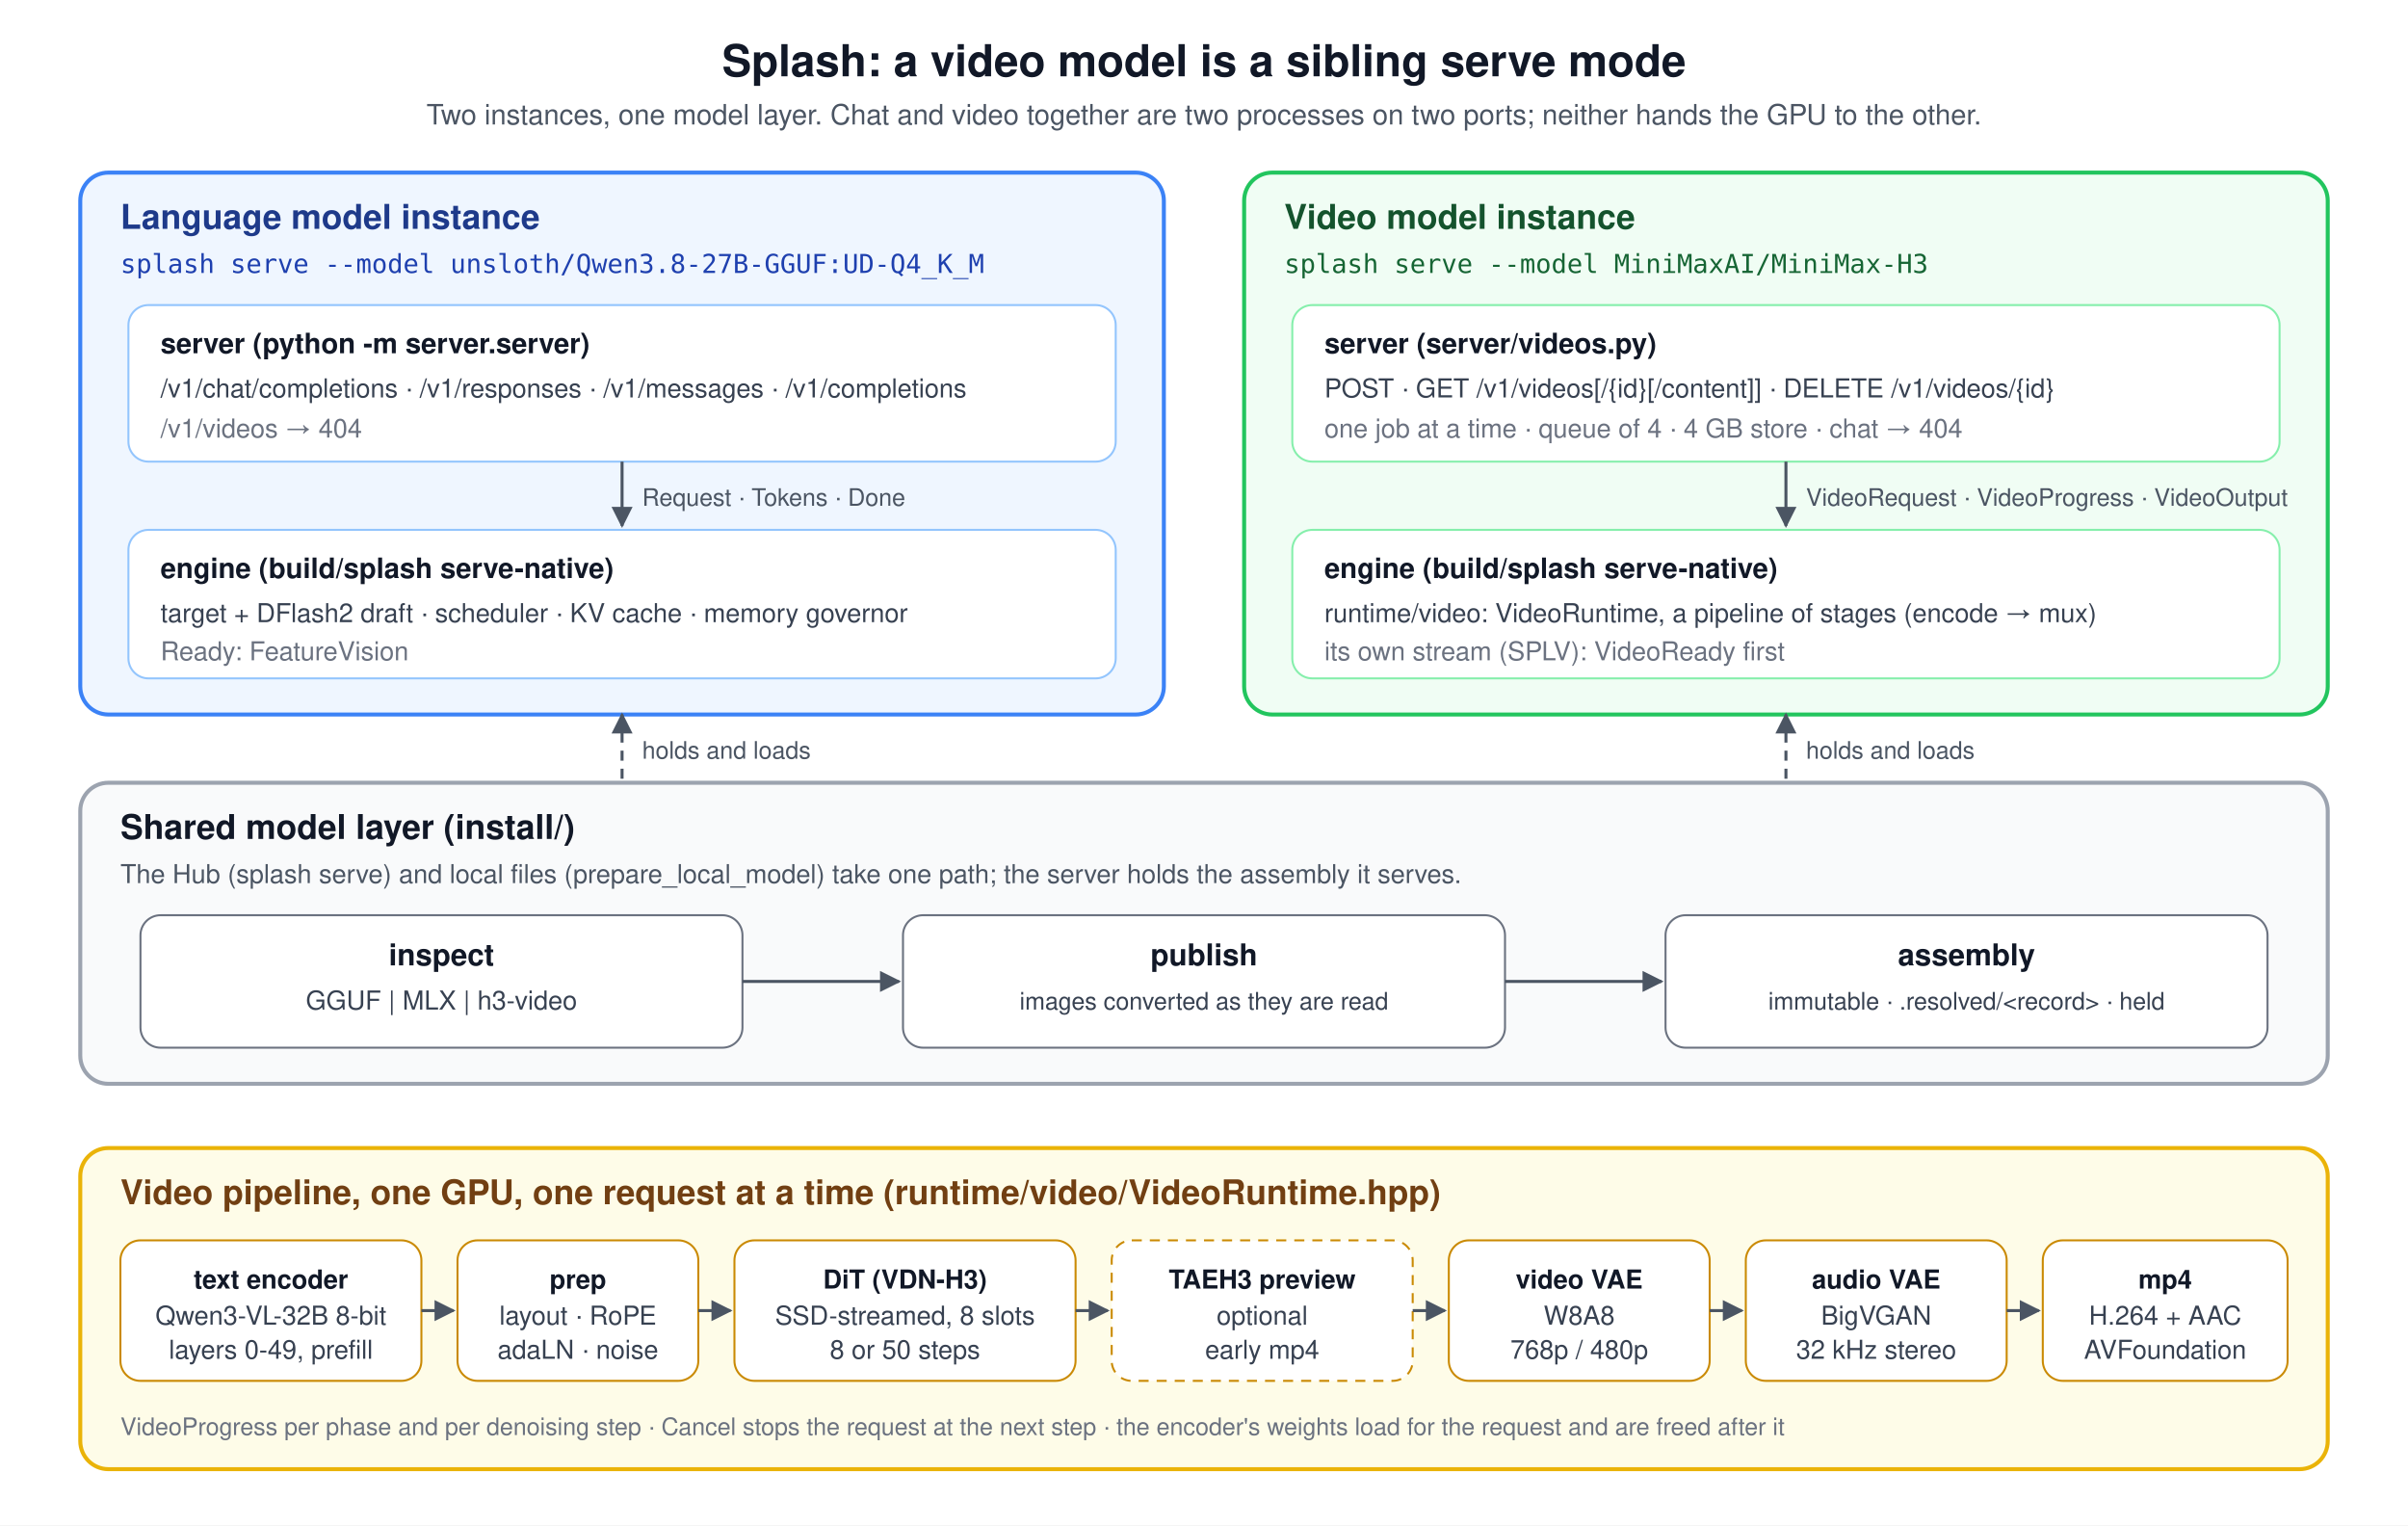
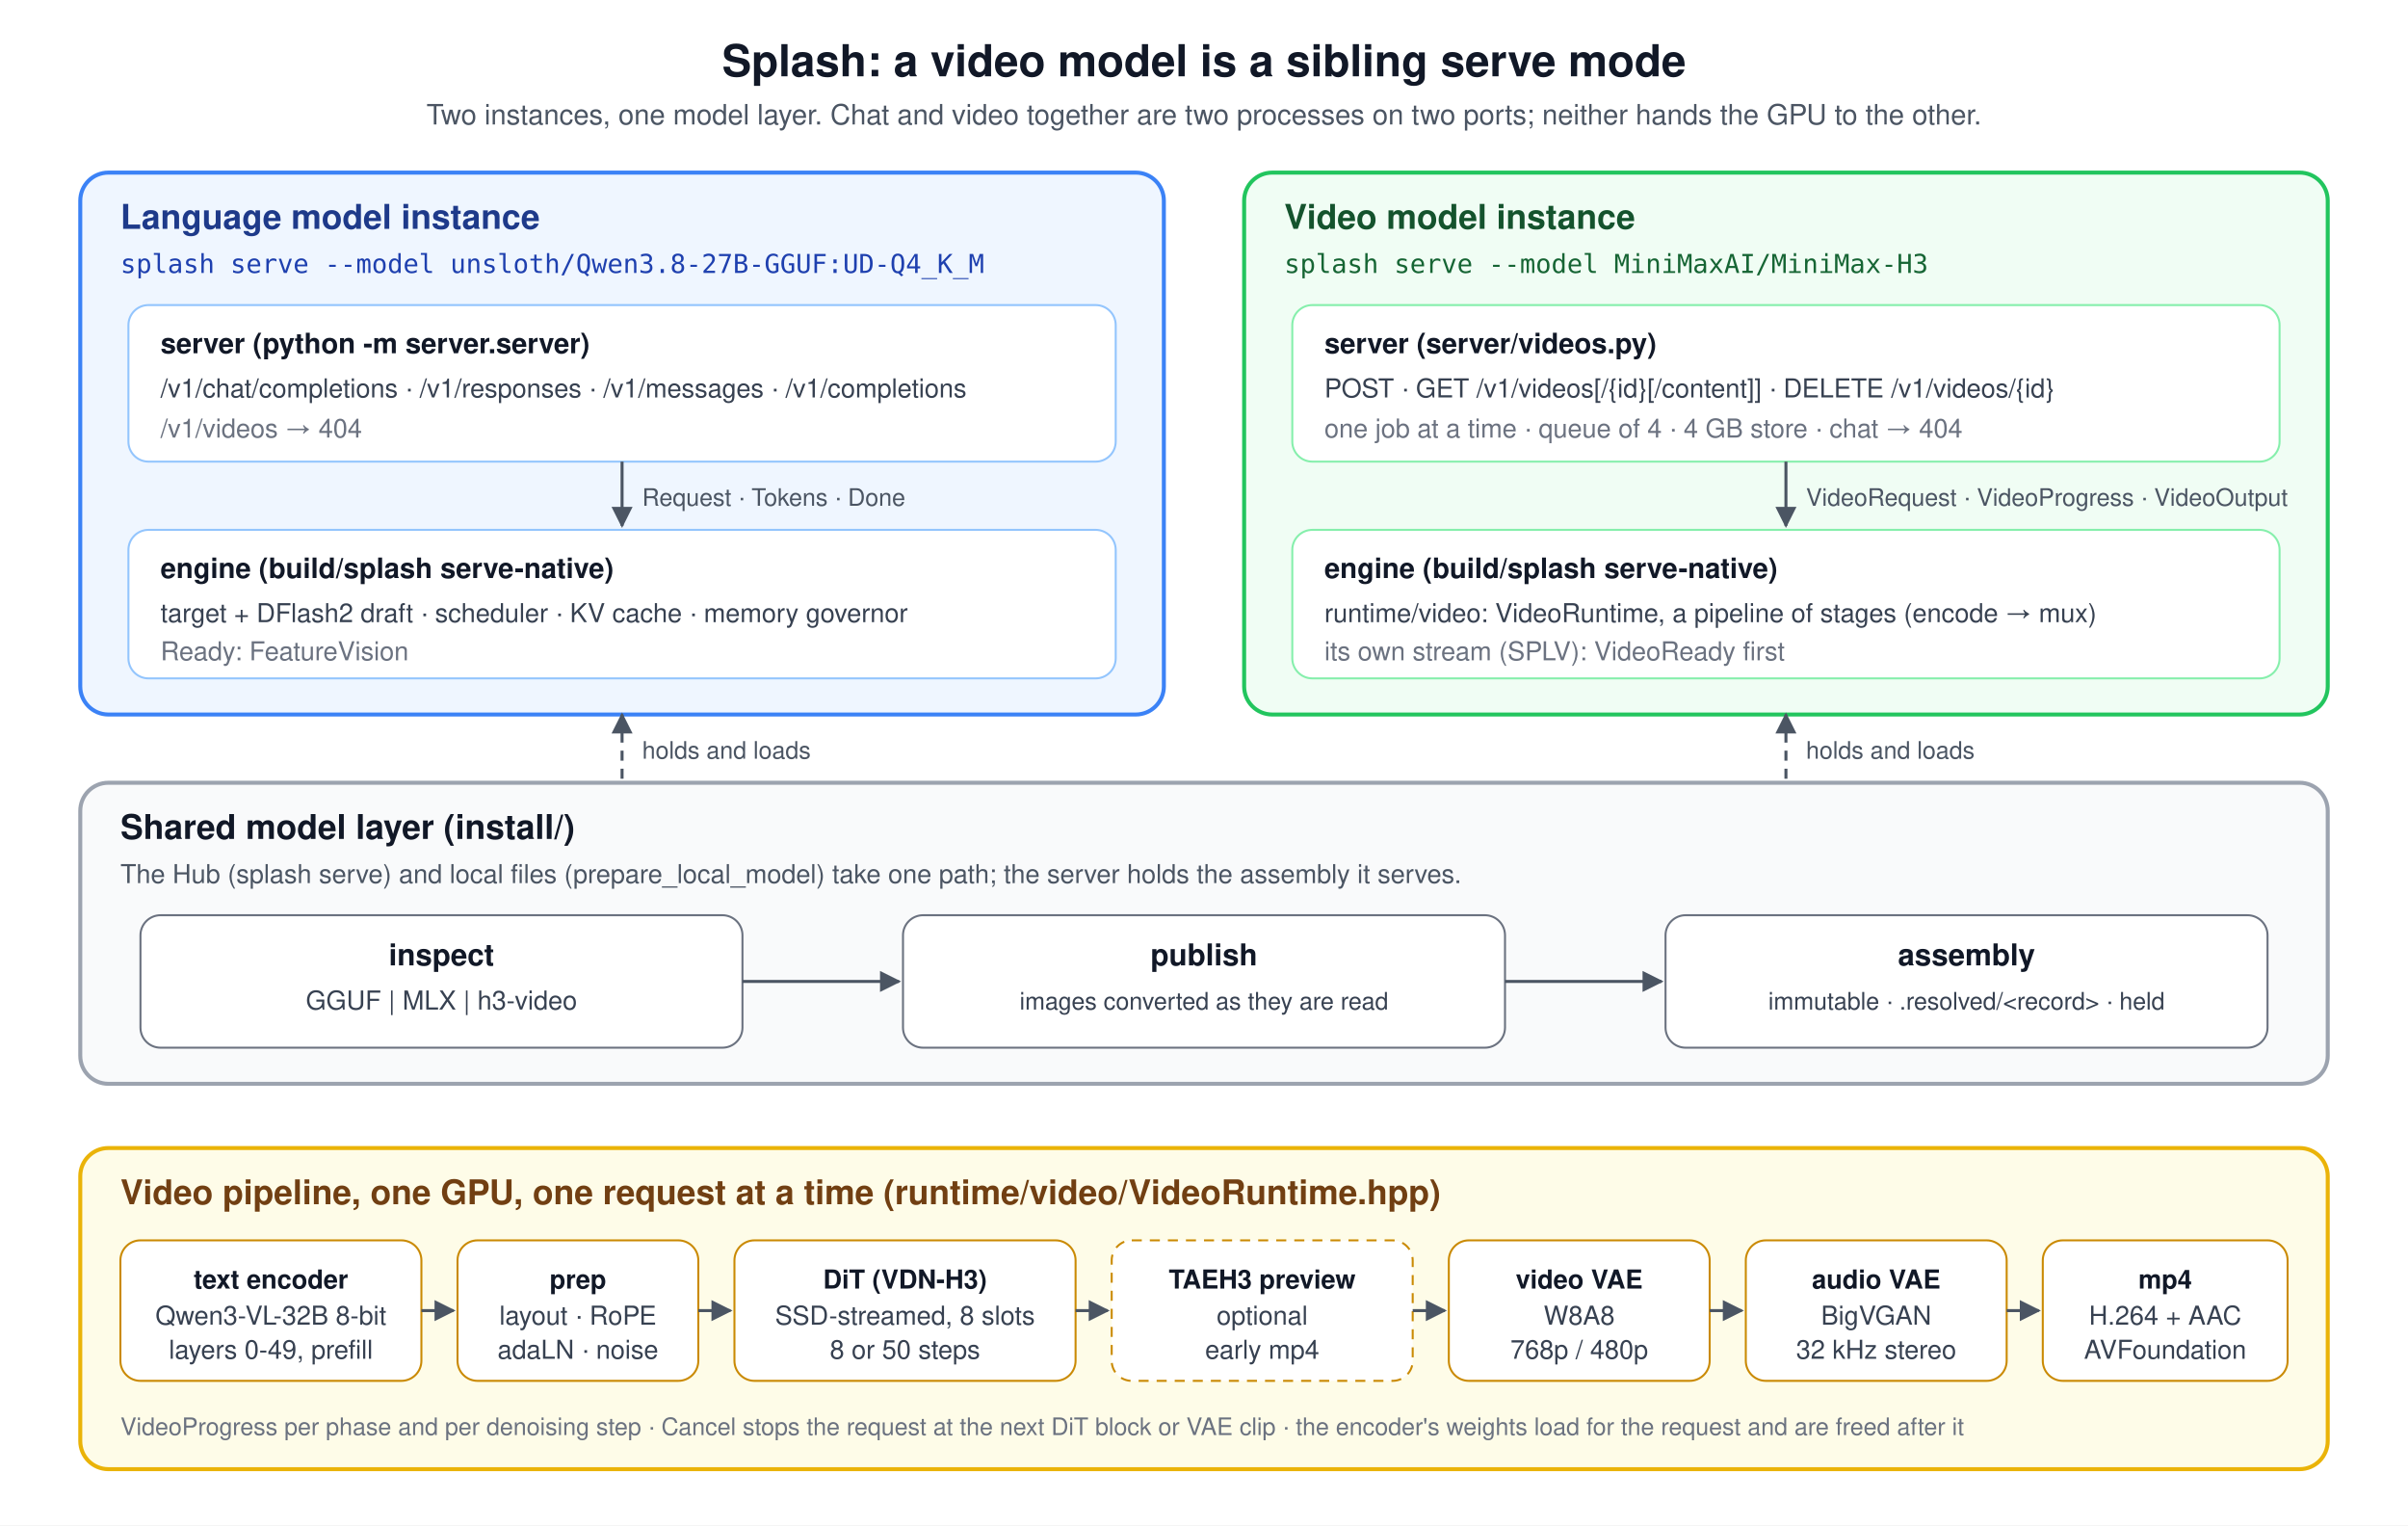
<svg xmlns="http://www.w3.org/2000/svg" width="1200" height="760" viewBox="0 0 1200 760" font-family="-apple-system, Helvetica, Arial, sans-serif">
  <defs>
    <marker id="arrow" viewBox="0 0 10 10" refX="9" refY="5" markerWidth="7" markerHeight="7" orient="auto-start-reverse">
      <path d="M0,0 L10,5 L0,10 z" fill="#4b5563" />
    </marker>
  </defs>
  <rect width="1200" height="760" fill="#ffffff" />
  <text x="600" y="38" text-anchor="middle" font-size="22" font-weight="600" fill="#111827">Splash: a video model is a sibling serve mode</text>
  <text x="600" y="62" text-anchor="middle" font-size="14" fill="#4b5563">Two instances, one model layer. Chat and video together are two processes on two ports; neither hands the GPU to the other.</text>
  <rect x="40" y="86" width="540" height="270" rx="14" fill="#eff6ff" stroke="#3b82f6" stroke-width="2" />
  <text x="60" y="114" font-size="17" font-weight="600" fill="#1e3a8a">Language model instance</text>
  <text x="60" y="136" font-size="13" fill="#1e40af" font-family="Menlo, monospace">splash serve --model unsloth/Qwen3.8-27B-GGUF:UD-Q4_K_M</text>
  <rect x="64" y="152" width="492" height="78" rx="10" fill="#ffffff" stroke="#93c5fd" />
  <text x="80" y="176" font-size="14" font-weight="600" fill="#111827">server (python -m server.server)</text>
  <text x="80" y="198" font-size="13" fill="#374151">/v1/chat/completions · /v1/responses · /v1/messages · /v1/completions</text>
  <text x="80" y="218" font-size="13" fill="#6b7280">/v1/videos → 404</text>
  <line x1="310" y1="230" x2="310" y2="262" stroke="#4b5563" stroke-width="1.5" marker-end="url(#arrow)" />
  <text x="320" y="252" font-size="12" fill="#4b5563">Request · Tokens · Done</text>
  <rect x="64" y="264" width="492" height="74" rx="10" fill="#ffffff" stroke="#93c5fd" />
  <text x="80" y="288" font-size="14" font-weight="600" fill="#111827">engine (build/splash serve-native)</text>
  <text x="80" y="310" font-size="13" fill="#374151">target + DFlash2 draft · scheduler · KV cache · memory governor</text>
  <text x="80" y="329" font-size="13" fill="#6b7280">Ready: FeatureVision</text>
  <rect x="620" y="86" width="540" height="270" rx="14" fill="#f0fdf4" stroke="#22c55e" stroke-width="2" />
  <text x="640" y="114" font-size="17" font-weight="600" fill="#14532d">Video model instance</text>
  <text x="640" y="136" font-size="13" fill="#166534" font-family="Menlo, monospace">splash serve --model MiniMaxAI/MiniMax-H3</text>
  <rect x="644" y="152" width="492" height="78" rx="10" fill="#ffffff" stroke="#86efac" />
  <text x="660" y="176" font-size="14" font-weight="600" fill="#111827">server (server/videos.py)</text>
  <text x="660" y="198" font-size="13" fill="#374151">POST · GET /v1/videos[/{id}[/content]] · DELETE /v1/videos/{id}</text>
  <text x="660" y="218" font-size="13" fill="#6b7280">one job at a time · queue of 4 · 4 GB store · chat → 404</text>
  <line x1="890" y1="230" x2="890" y2="262" stroke="#4b5563" stroke-width="1.5" marker-end="url(#arrow)" />
  <text x="900" y="252" font-size="12" fill="#4b5563">VideoRequest · VideoProgress · VideoOutput</text>
  <rect x="644" y="264" width="492" height="74" rx="10" fill="#ffffff" stroke="#86efac" />
  <text x="660" y="288" font-size="14" font-weight="600" fill="#111827">engine (build/splash serve-native)</text>
  <text x="660" y="310" font-size="13" fill="#374151">runtime/video: VideoRuntime, a pipeline of stages (encode → mux)</text>
  <text x="660" y="329" font-size="13" fill="#6b7280">its own stream (SPLV): VideoReady first</text>
  <rect x="40" y="390" width="1120" height="150" rx="14" fill="#f9fafb" stroke="#9ca3af" stroke-width="2" />
  <text x="60" y="418" font-size="17" font-weight="600" fill="#111827">Shared model layer (install/)</text>
  <text x="60" y="440" font-size="13" fill="#4b5563">The Hub (splash serve) and local files (prepare_local_model) take one path; the server holds the assembly it serves.</text>
  <rect x="70" y="456" width="300" height="66" rx="10" fill="#ffffff" stroke="#6b7280" />
  <text x="220" y="481" text-anchor="middle" font-size="15" font-weight="600" fill="#111827">inspect</text>
  <text x="220" y="503" text-anchor="middle" font-size="13" fill="#374151">GGUF | MLX | h3-video</text>
  <line x1="370" y1="489" x2="448" y2="489" stroke="#4b5563" stroke-width="1.5" marker-end="url(#arrow)" />
  <rect x="450" y="456" width="300" height="66" rx="10" fill="#ffffff" stroke="#6b7280" />
  <text x="600" y="481" text-anchor="middle" font-size="15" font-weight="600" fill="#111827">publish</text>
  <text x="600" y="503" text-anchor="middle" font-size="12" fill="#374151">images converted as they are read</text>
  <line x1="750" y1="489" x2="828" y2="489" stroke="#4b5563" stroke-width="1.5" marker-end="url(#arrow)" />
  <rect x="830" y="456" width="300" height="66" rx="10" fill="#ffffff" stroke="#6b7280" />
  <text x="980" y="481" text-anchor="middle" font-size="15" font-weight="600" fill="#111827">assembly</text>
  <text x="980" y="503" text-anchor="middle" font-size="12" fill="#374151">immutable · .resolved/&lt;record&gt; · held</text>
  <line x1="310" y1="356" x2="310" y2="388" stroke="#4b5563" stroke-width="1.5" stroke-dasharray="5 4" marker-start="url(#arrow)" />
  <line x1="890" y1="356" x2="890" y2="388" stroke="#4b5563" stroke-width="1.5" stroke-dasharray="5 4" marker-start="url(#arrow)" />
  <text x="320" y="378" font-size="12" fill="#4b5563">holds and loads</text>
  <text x="900" y="378" font-size="12" fill="#4b5563">holds and loads</text>
  <rect x="40" y="572" width="1120" height="160" rx="14" fill="#fefce8" stroke="#eab308" stroke-width="2" />
  <text x="60" y="600" font-size="17" font-weight="600" fill="#713f12">Video pipeline, one GPU, one request at a time (runtime/video/VideoRuntime.hpp)</text>
  <g font-size="13" text-anchor="middle">
    <rect x="60" y="618" width="150" height="70" rx="10" fill="#ffffff" stroke="#ca8a04" />
    <text x="135" y="642" font-weight="600" fill="#111827">text encoder</text>
    <text x="135" y="660" fill="#374151">Qwen3-VL-32B 8-bit</text>
    <text x="135" y="677" fill="#374151">layers 0-49, prefill</text>
    <line x1="210" y1="653" x2="226" y2="653" stroke="#4b5563" stroke-width="1.5" marker-end="url(#arrow)" />
    <rect x="228" y="618" width="120" height="70" rx="10" fill="#ffffff" stroke="#ca8a04" />
    <text x="288" y="642" font-weight="600" fill="#111827">prep</text>
    <text x="288" y="660" fill="#374151">layout · RoPE</text>
    <text x="288" y="677" fill="#374151">adaLN · noise</text>
    <line x1="348" y1="653" x2="364" y2="653" stroke="#4b5563" stroke-width="1.5" marker-end="url(#arrow)" />
    <rect x="366" y="618" width="170" height="70" rx="10" fill="#ffffff" stroke="#ca8a04" />
    <text x="451" y="642" font-weight="600" fill="#111827">DiT (VDN-H3)</text>
    <text x="451" y="660" fill="#374151">SSD-streamed, 8 slots</text>
    <text x="451" y="677" fill="#374151">8 or 50 steps</text>
    <line x1="536" y1="653" x2="552" y2="653" stroke="#4b5563" stroke-width="1.5" marker-end="url(#arrow)" />
    <rect x="554" y="618" width="150" height="70" rx="10" fill="#ffffff" stroke="#ca8a04" stroke-dasharray="5 4" />
    <text x="629" y="642" font-weight="600" fill="#111827">TAEH3 preview</text>
    <text x="629" y="660" fill="#374151">optional</text>
    <text x="629" y="677" fill="#374151">early mp4</text>
    <line x1="704" y1="653" x2="720" y2="653" stroke="#4b5563" stroke-width="1.5" marker-end="url(#arrow)" />
    <rect x="722" y="618" width="130" height="70" rx="10" fill="#ffffff" stroke="#ca8a04" />
    <text x="787" y="642" font-weight="600" fill="#111827">video VAE</text>
    <text x="787" y="660" fill="#374151">W8A8</text>
    <text x="787" y="677" fill="#374151">768p / 480p</text>
    <line x1="852" y1="653" x2="868" y2="653" stroke="#4b5563" stroke-width="1.5" marker-end="url(#arrow)" />
    <rect x="870" y="618" width="130" height="70" rx="10" fill="#ffffff" stroke="#ca8a04" />
    <text x="935" y="642" font-weight="600" fill="#111827">audio VAE</text>
    <text x="935" y="660" fill="#374151">BigVGAN</text>
    <text x="935" y="677" fill="#374151">32 kHz stereo</text>
    <line x1="1000" y1="653" x2="1016" y2="653" stroke="#4b5563" stroke-width="1.5" marker-end="url(#arrow)" />
    <rect x="1018" y="618" width="122" height="70" rx="10" fill="#ffffff" stroke="#ca8a04" />
    <text x="1079" y="642" font-weight="600" fill="#111827">mp4</text>
    <text x="1079" y="660" fill="#374151">H.264 + AAC</text>
    <text x="1079" y="677" fill="#374151">AVFoundation</text>
  </g>
-   <text x="60" y="715" font-size="12" fill="#6b7280">VideoProgress per phase and per denoising step · Cancel stops the request at the next step · the encoder's weights load for the request and are freed after it</text>
+   <text x="60" y="715" font-size="12" fill="#6b7280">VideoProgress per phase and per denoising step · Cancel stops the request at the next DiT block or VAE clip · the encoder's weights load for the request and are freed after it</text>
</svg>
